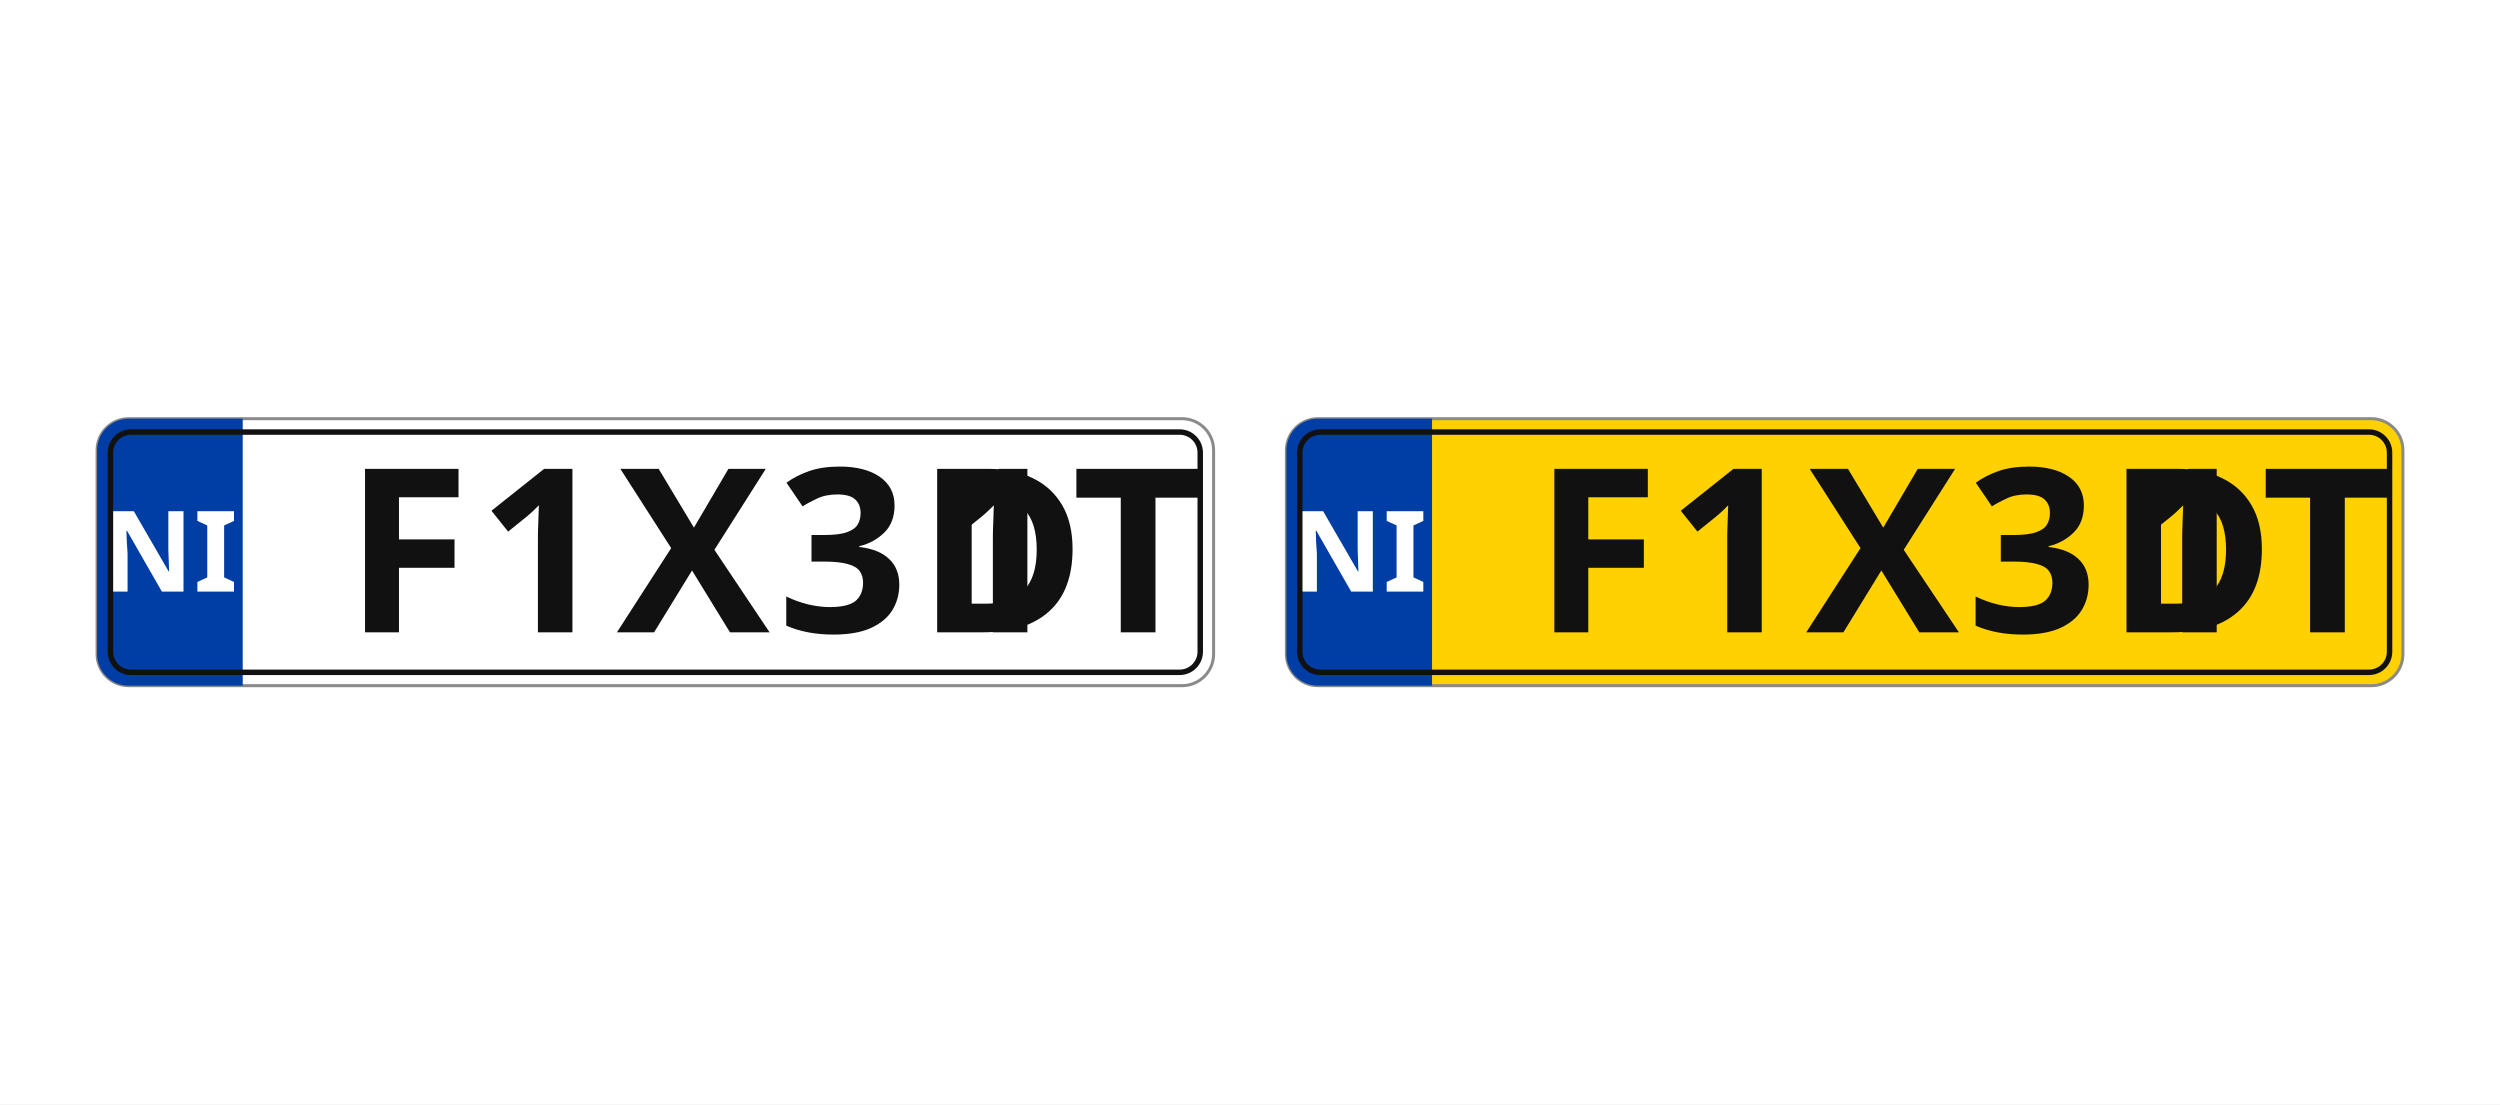
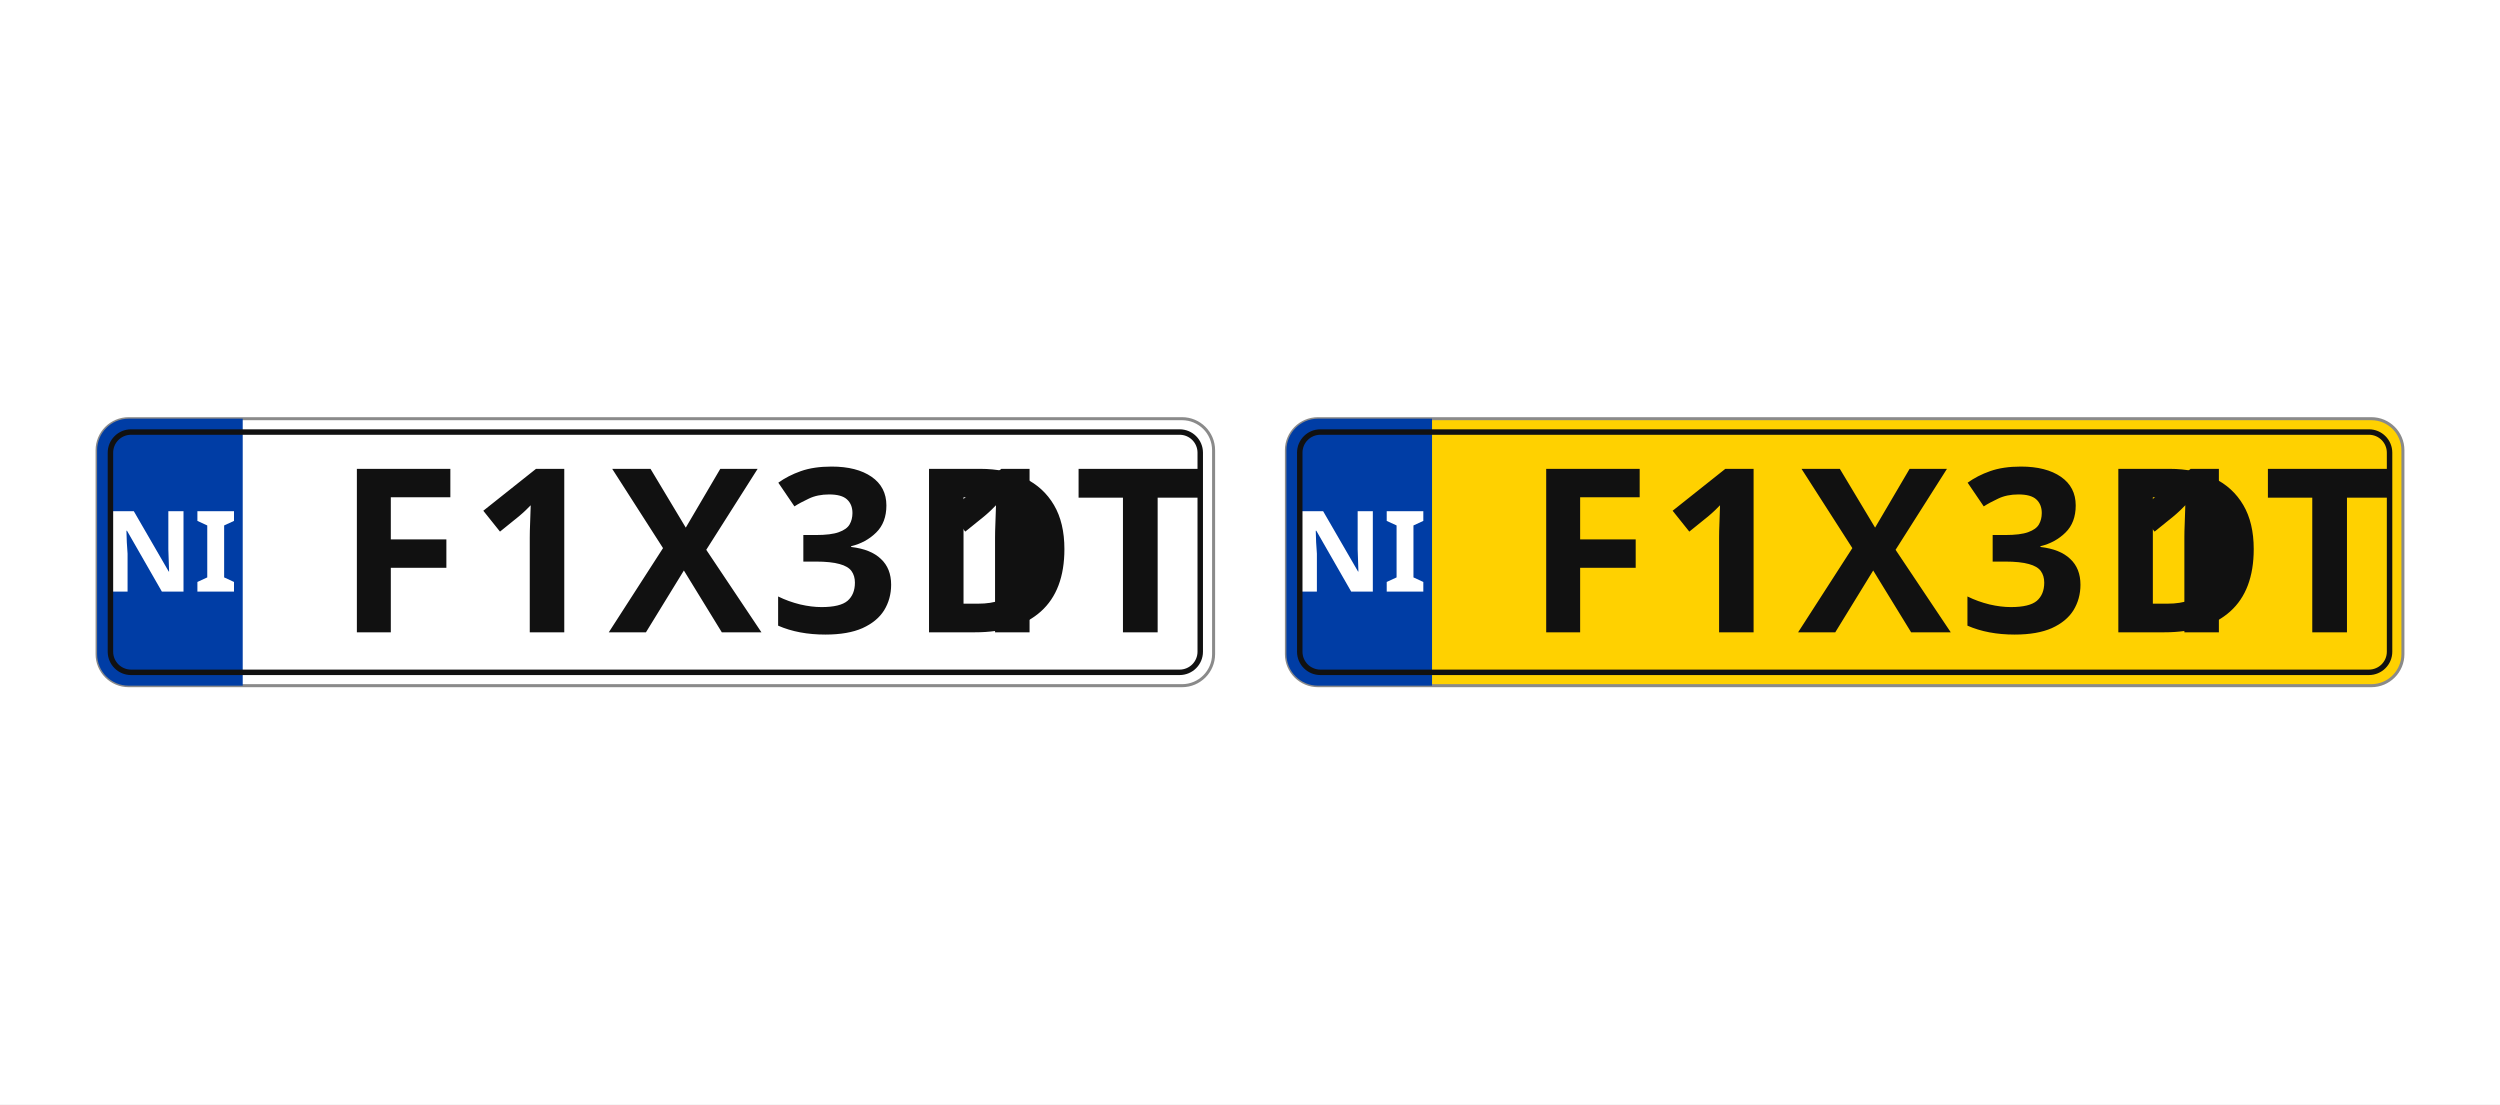
<svg xmlns="http://www.w3.org/2000/svg" width="206mm" height="91mm" viewBox="0 0 206 91">
  <g id="Background">
    <rect width="206.0" height="91.0" fill="#FFFFFF" />
  </g>
  <g id="front">
    <clipPath id="frontc">
      <rect x="8.000" y="34.500" width="92.0" height="22.0" rx="2.6" />
    </clipPath>
    <rect x="8.000" y="34.500" width="92.0" height="22.0" rx="2.6" fill="#FFFFFF" stroke="#8A8A8A" stroke-width="0.25" />
    <g clip-path="url(#frontc)">
      <rect id="frontband" x="8.000" y="34.500" width="12.0" height="22.0" fill="#003DA5" />
    </g>
    <text x="14.000" y="48.750" font-family="Barlow Condensed" font-weight="700" font-size="9.286" fill="#FFFFFF" text-anchor="middle">NI</text>
-     <g id="frontreg" font-family="Barlow Condensed" font-weight="600" font-size="18.857" letter-spacing="0.660" fill="#111111">
-       <text x="28.375" y="52.100">F1X3D</text>
-       <text x="76.875" y="52.100">1T</text>
+     <g id="frontreg" font-family="Barlow Condensed" font-weight="700" font-size="18.857" letter-spacing="0.660" fill="#111111">
+       <text x="27.705" y="52.100">F1X3D</text>
+       <text x="77.054" y="52.100">1T</text>
    </g>
    <rect x="9.100" y="35.600" width="89.800" height="19.800" rx="1.7" fill="none" stroke="#111111" stroke-width="0.45" />
  </g>
  <g id="rear">
    <clipPath id="rearc">
      <rect x="106.000" y="34.500" width="92.0" height="22.0" rx="2.6" />
    </clipPath>
    <rect x="106.000" y="34.500" width="92.0" height="22.0" rx="2.6" fill="#FFD100" stroke="#8A8A8A" stroke-width="0.25" />
    <g clip-path="url(#rearc)">
      <rect id="rearband" x="106.000" y="34.500" width="12.0" height="22.0" fill="#003DA5" />
    </g>
    <text x="112.000" y="48.750" font-family="Barlow Condensed" font-weight="700" font-size="9.286" fill="#FFFFFF" text-anchor="middle">NI</text>
-     <g id="rearreg" font-family="Barlow Condensed" font-weight="600" font-size="18.857" letter-spacing="0.660" fill="#111111">
-       <text x="126.375" y="52.100">F1X3D</text>
-       <text x="174.875" y="52.100">1T</text>
+     <g id="rearreg" font-family="Barlow Condensed" font-weight="700" font-size="18.857" letter-spacing="0.660" fill="#111111">
+       <text x="125.705" y="52.100">F1X3D</text>
+       <text x="175.054" y="52.100">1T</text>
    </g>
    <rect x="107.100" y="35.600" width="89.800" height="19.800" rx="1.7" fill="none" stroke="#111111" stroke-width="0.45" />
  </g>
  <g id="Guides" style="display:none" fill="none" stroke-width="0.2">
    <rect x="3.0" y="3.0" width="200.0" height="85.0" stroke="#00AEEF" stroke-dasharray="2,1" />
    <rect x="6.0" y="6.0" width="194.0" height="79.0" stroke="#EC008C" stroke-dasharray="1,1" />
  </g>
</svg>
